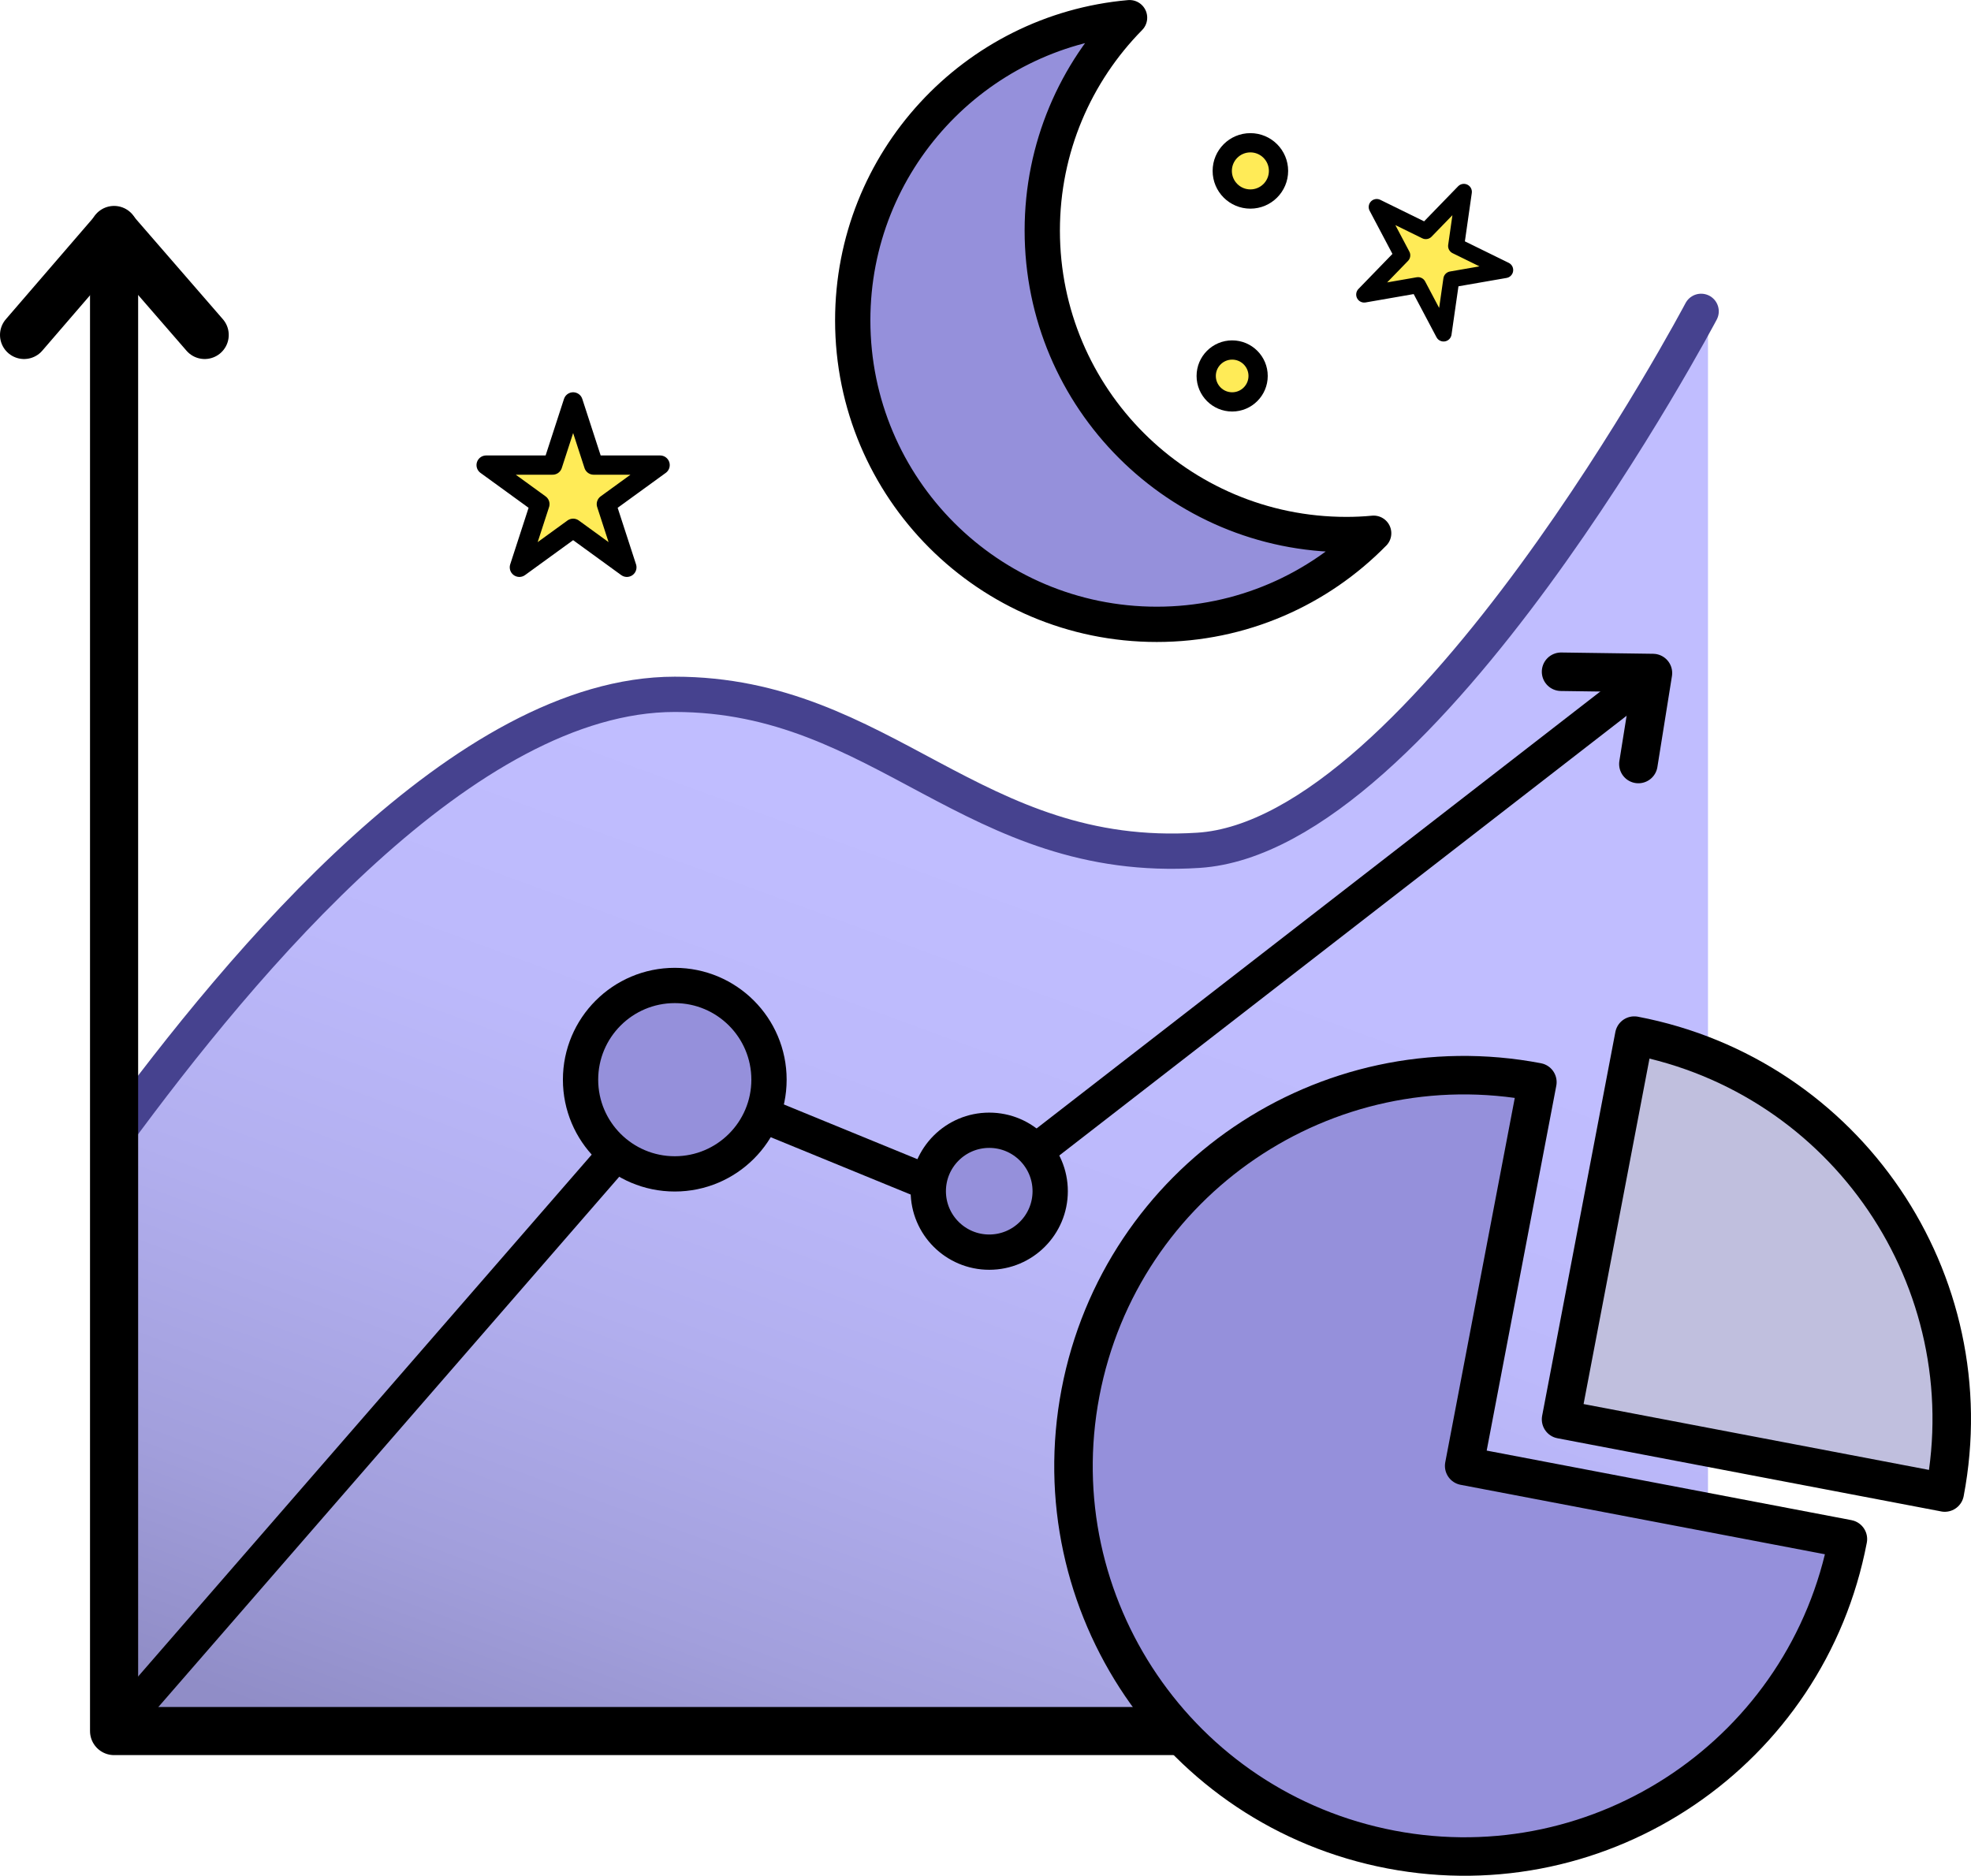
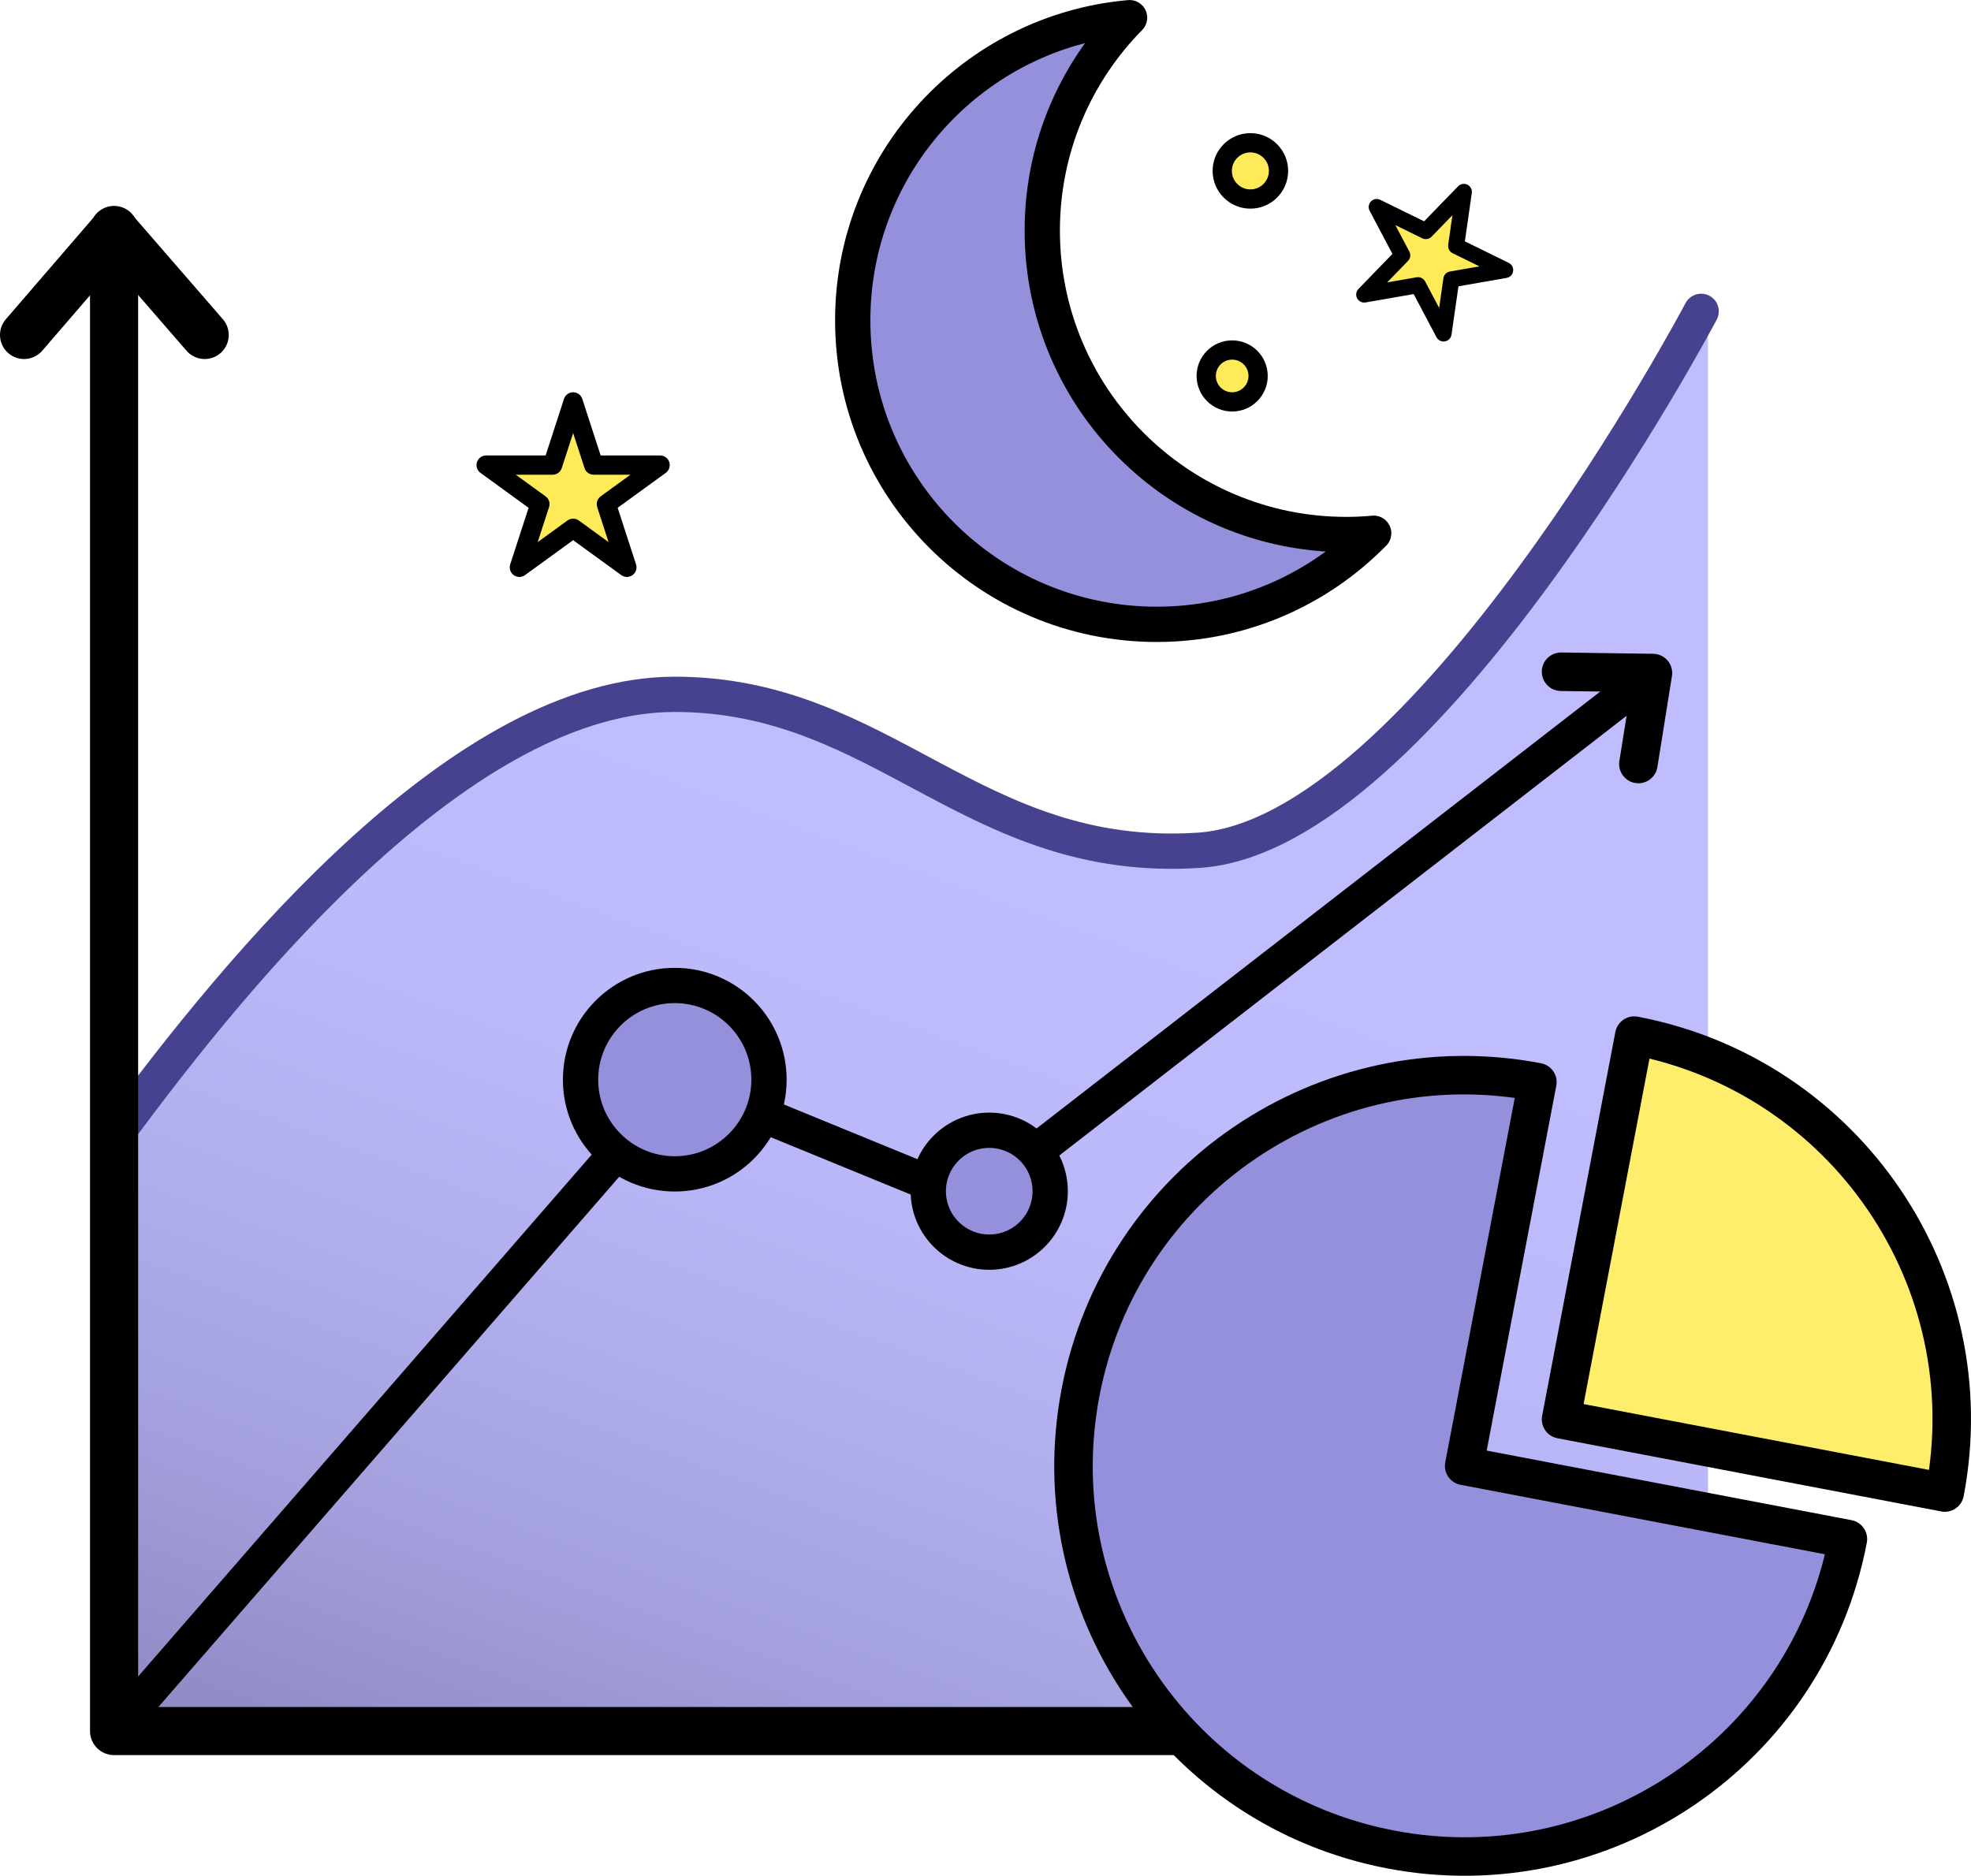
<svg xmlns="http://www.w3.org/2000/svg" id="Layer_2" data-name="Layer 2" viewBox="0 0 614.37 584.81">
  <defs>
    <style>
      .cls-1, .cls-2, .cls-3, .cls-4, .cls-5, .cls-6, .cls-7, .cls-8, .cls-9 {
        stroke-linecap: round;
        stroke-linejoin: round;
      }

-       .cls-1, .cls-2, .cls-3, .cls-4, .cls-5, .cls-7, .cls-8, .cls-9 {
+       .cls-1, .cls-2, .cls-3, .cls-4, .cls-5, .cls-6, .cls-8, .cls-9 {
        stroke: #000;
      }

-       .cls-1, .cls-2, .cls-8 {
+       .cls-1, .cls-2, .cls-6 {
        stroke-width: 12px;
      }

-       .cls-1, .cls-5, .cls-6, .cls-9 {
+       .cls-1, .cls-5, .cls-7, .cls-9 {
        fill: none;
      }

-       .cls-2, .cls-7 {
+       .cls-2, .cls-8 {
        fill: #9590db;
      }

      .cls-3 {
        stroke-width: 6px;
      }

      .cls-3, .cls-4 {
        fill: #ffeb57;
      }

      .cls-4 {
        stroke-width: 5px;
      }

-       .cls-5, .cls-6, .cls-7 {
+       .cls-5, .cls-7, .cls-8 {
        stroke-width: 11px;
      }

      .cls-6 {
+         fill: #ffee6b;
+       }
+ 
+       .cls-7 {
        stroke: #46428f;
      }

      .cls-10 {
        fill: url(#linear-gradient);
-       }
- 
-       .cls-8 {
-         fill: #c0bfde;
      }

      .cls-9 {
        stroke-width: 15px;
      }
    </style>
    <linearGradient id="linear-gradient" x1="374.74" y1="199.67" x2="209.08" y2="651.27" gradientUnits="userSpaceOnUse">
      <stop offset=".18" stop-color="#c0bdff" />
      <stop offset=".37" stop-color="#bcb9fb" />
      <stop offset=".54" stop-color="#b2afef" />
      <stop offset=".72" stop-color="#a29fdc" />
      <stop offset=".86" stop-color="#908dc7" />
    </linearGradient>
  </defs>
  <g id="Layer_2-2" data-name="Layer 2">
    <g>
      <path class="cls-10" d="M35.56,354.51c40.4-55.11,109.57-138.44,174.77-138.04,55.46.34,87.41,48.63,163.22,48.63,62.85,0,158.84-171.98,158.84-171.98v446.57H35.56v-185.18Z" />
-       <path class="cls-6" d="M35.56,354.51c40.4-55.11,109.57-138.04,174.77-138.04s92.89,53.12,163.22,48.63,156.7-168.03,156.7-168.03" />
+       <path class="cls-7" d="M35.56,354.51c40.4-55.11,109.57-138.04,174.77-138.04s92.89,53.12,163.22,48.63,156.7-168.03,156.7-168.03" />
      <path class="cls-9" d="M487.84,539.69H35.56V71.7" />
      <polyline class="cls-9" points="7.5 104.43 35.56 71.88 63.8 104.43" />
      <polyline class="cls-1" points="486.59 209.43 515.23 209.83 510.69 238.2" />
      <polyline class="cls-5" points="35.56 539.69 211.75 336.93 303.03 374.34 515.23 209.83" />
-       <circle class="cls-7" cx="308.35" cy="371.38" r="19" />
-       <circle class="cls-7" cx="210.33" cy="336.61" r="29.37" />
+       <circle class="cls-8" cx="308.35" cy="371.38" r="19" />
+       <circle class="cls-8" cx="210.33" cy="336.61" r="29.37" />
      <g>
-         <path class="cls-8" d="M606.19,465.32l-119.6-22.81,22.82-119.64c66.06,12.6,109.38,76.4,96.78,142.46Z" />
+         <path class="cls-6" d="M606.19,465.32l-119.6-22.81,22.82-119.64c66.06,12.6,109.38,76.4,96.78,142.46Z" />
        <path class="cls-2" d="M576,479.84c-12.6,66.06-76.35,109.39-142.42,96.79-66.06-12.6-109.39-76.35-96.79-142.42,12.6-66.06,76.36-109.43,142.42-96.83l-22.82,119.64,119.6,22.81Z" />
      </g>
-       <path class="cls-7" d="M428.17,166.25c-17.19,17.54-41.14,28.4-67.6,28.4-52.35,0-94.77-42.42-94.77-94.77,0-49.49,37.93-90.11,86.29-94.37-16.84,17.1-27.21,40.53-27.21,66.37,0,52.35,42.46,94.77,94.77,94.77,2.86,0,5.71-.13,8.53-.4Z" />
+       <path class="cls-8" d="M428.17,166.25c-17.19,17.54-41.14,28.4-67.6,28.4-52.35,0-94.77-42.42-94.77-94.77,0-49.49,37.93-90.11,86.29-94.37-16.84,17.1-27.21,40.53-27.21,66.37,0,52.35,42.46,94.77,94.77,94.77,2.86,0,5.71-.13,8.53-.4Z" />
      <polygon class="cls-3" points="178.65 125.3 185.05 145 205.76 145 189 157.17 195.4 176.87 178.65 164.7 161.89 176.87 168.29 157.17 151.53 145 172.25 145 178.65 125.3" />
      <polygon class="cls-4" points="456.29 59.82 453.88 76.69 469.17 84.19 452.39 87.11 449.97 103.97 442.01 88.91 425.23 91.83 437.09 79.6 429.13 64.54 444.43 72.05 456.29 59.82" />
      <circle class="cls-3" cx="384.07" cy="117.21" r="8.09" />
      <circle class="cls-3" cx="389.75" cy="53.28" r="8.77" />
    </g>
  </g>
</svg>
